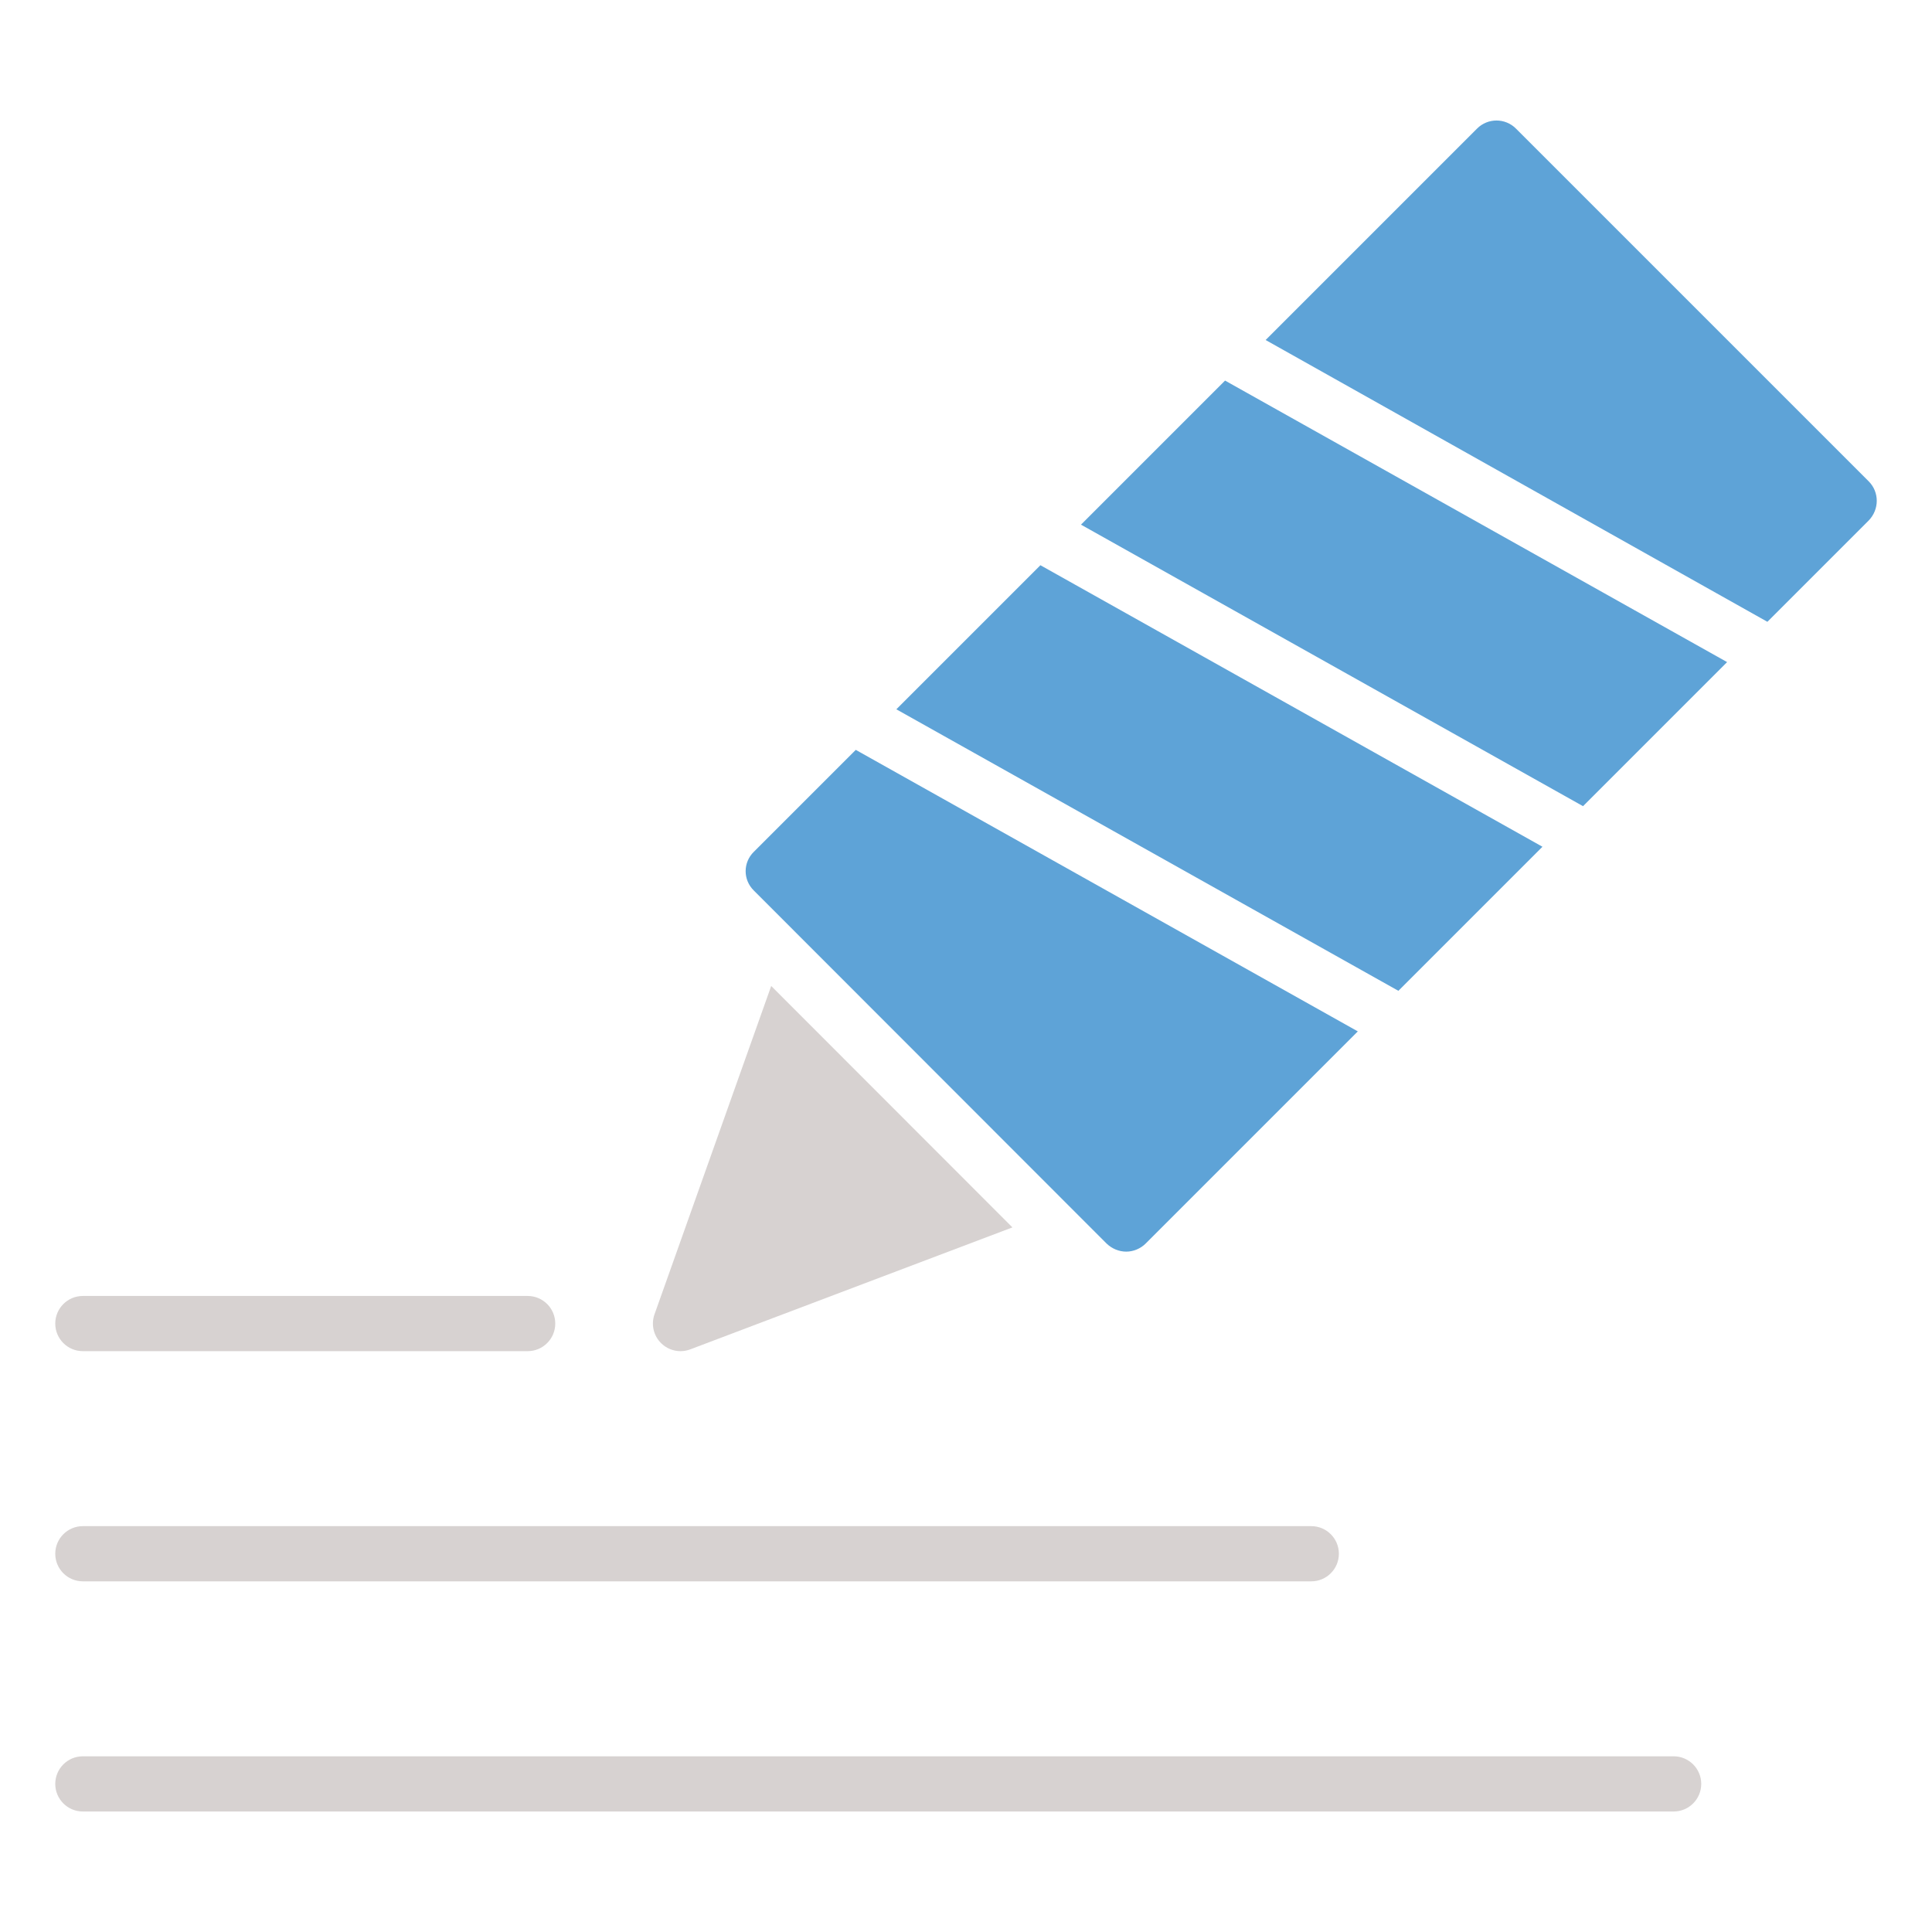
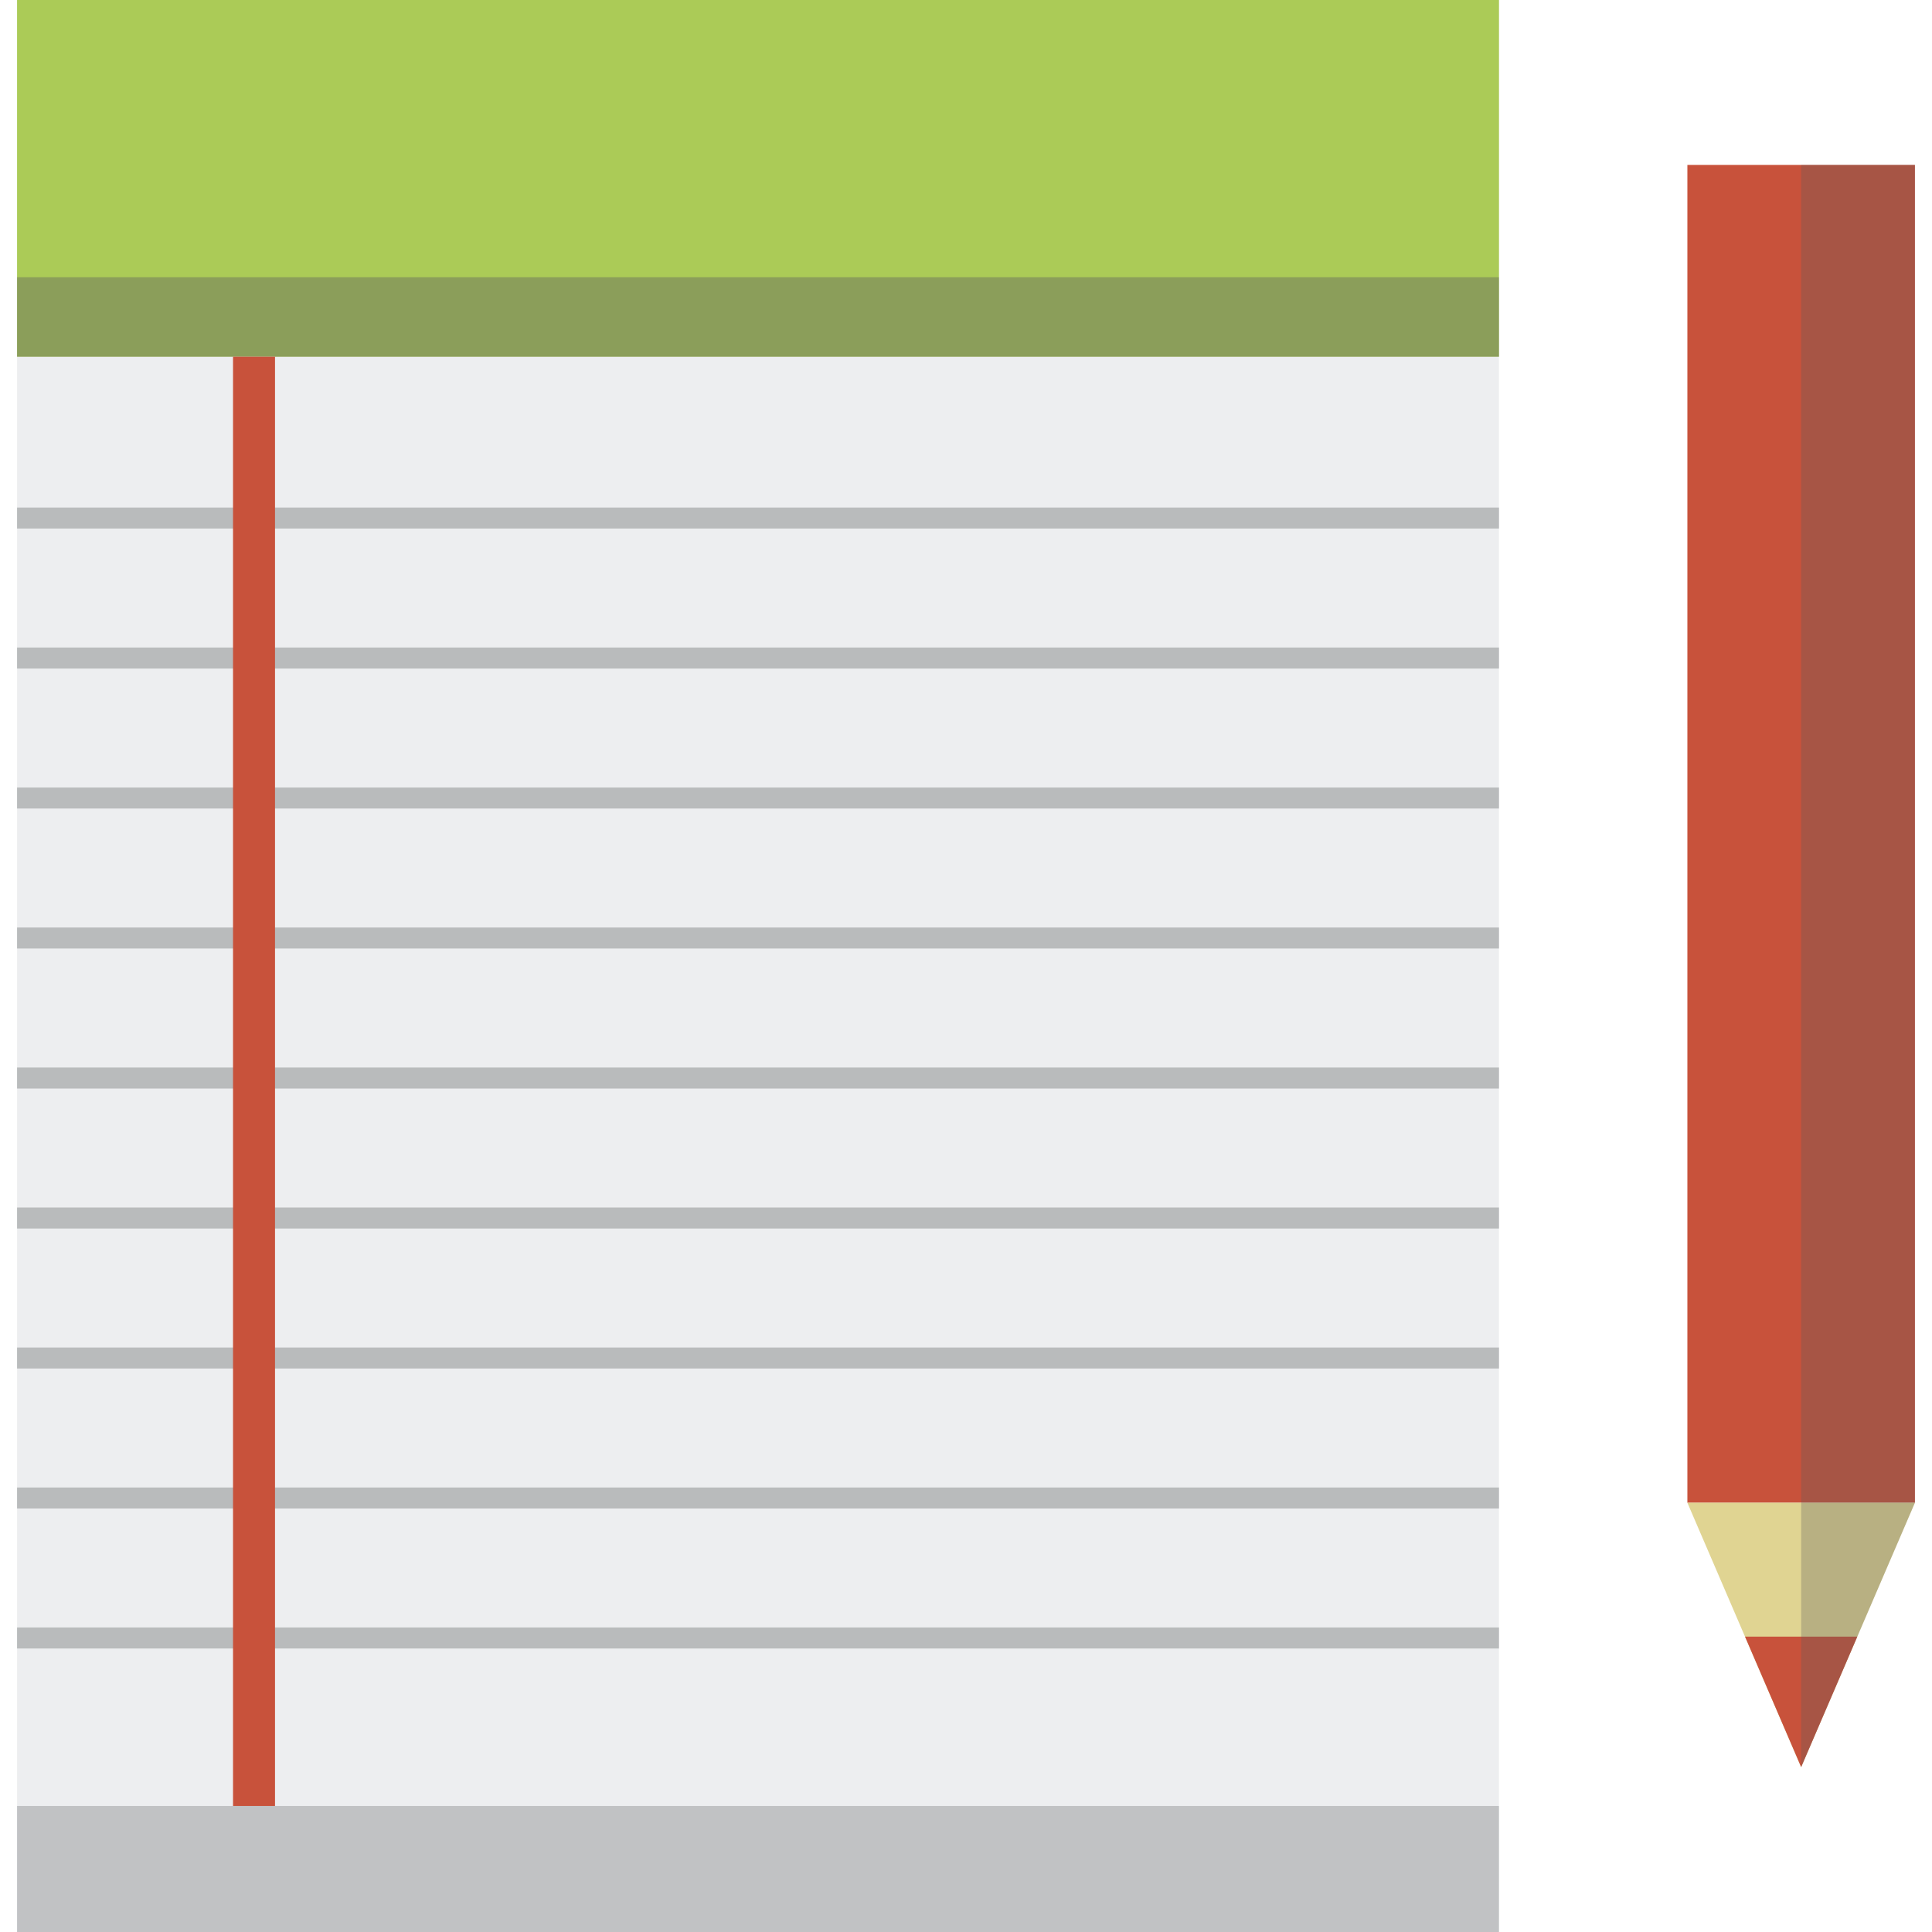
- <svg xmlns="http://www.w3.org/2000/svg" id="Layer_1" style="enable-background:new 0 0 70 70;" version="1.1" viewBox="0 0 70 70" xml:space="preserve">
-   <style type="text/css">
- 	.st0{fill:#D7D2D1;}
- 	.st1{fill:#5EA3D7;}
- </style>
+ <svg xmlns="http://www.w3.org/2000/svg" version="1.1" id="Layer_1" x="0px" y="0px" viewBox="0 0 460 460" style="enable-background:new 0 0 460 460;" xml:space="preserve">
+   <rect x="4.067" style="fill:#EDEEF0;" width="352.829" height="460" />
+   <rect x="4.067" style="fill:#ABCB57;" width="352.829" height="84.933" />
+   <rect x="4.067" y="66.008" style="opacity:0.4;fill:#5B5B5F;enable-background:new    ;" width="352.829" height="18.925" />
+   <rect x="4.067" y="120.842" style="fill:#B9BBBC;" width="352.829" height="5" />
+   <rect x="4.067" y="154.175" style="fill:#B9BBBC;" width="352.829" height="5" />
+   <rect x="4.067" y="187.507" style="fill:#B9BBBC;" width="352.829" height="5" />
+   <rect x="4.067" y="220.839" style="fill:#B9BBBC;" width="352.829" height="5" />
+   <rect x="4.067" y="254.171" style="fill:#B9BBBC;" width="352.829" height="5" />
+   <rect x="4.067" y="287.503" style="fill:#B9BBBC;" width="352.829" height="5" />
+   <rect x="4.067" y="320.835" style="fill:#B9BBBC;" width="352.829" height="5" />
+   <rect x="4.067" y="354.168" style="fill:#B9BBBC;" width="352.829" height="5" />
+   <rect x="4.067" y="387.5" style="fill:#B9BBBC;" width="352.829" height="5" />
+   <rect x="4.067" y="430" style="opacity:0.3;fill:#5B5B5F;enable-background:new    ;" width="352.829" height="30" />
+   <rect x="55.481" y="84.933" style="fill:#C8523B;" width="10" height="345.067" />
+   <rect x="401.758" y="39.265" style="fill:#C8523B;" width="54.174" height="318.53" />
+   <polygon style="fill:#E0D492;" points="401.759,357.795 428.846,420.735 455.932,357.795 " />
+   <polygon style="fill:#C8523B;" points="428.846,420.735 415.481,389.68 442.211,389.68 " />
+   <polygon style="opacity:0.3;fill:#5B5B5F;enable-background:new    ;" points="455.932,357.795 428.846,420.735 428.846,39.265   455.933,39.265 " />
  <g>
-     <path class="st0" d="M60.639,63.634H3.002c-0.552,0-1,0.448-1,1s0.448,1,1,1h57.637   c0.552,0,1-0.448,1-1S61.191,63.634,60.639,63.634z" />
-     <path class="st0" d="M3.002,48.955h16.116c0.552,0,1-0.448,1-1s-0.448-1-1-1H3.002   c-0.552,0-1,0.448-1,1S2.449,48.955,3.002,48.955z" />
-     <path class="st0" d="M3.002,57.295H47.51c0.552,0,1-0.448,1-1s-0.448-1-1-1H3.002   c-0.552,0-1,0.448-1,1S2.449,57.295,3.002,57.295z" />
-     <path class="st0" d="M24.656,48.955c0.119,0,0.239-0.021,0.354-0.065l11.672-4.419   l-8.74-8.747l-4.228,11.896c-0.13,0.367-0.036,0.777,0.243,1.049   C24.147,48.856,24.399,48.955,24.656,48.955z" />
-     <polygon class="st1" points="44.386,13.789 62.576,23.989 57.356,29.209 39.166,19.009  " />
-     <path class="st1" d="M31.006,27.169l18.19,10.2l-7.69,7.69   c-0.18,0.18-0.44,0.29-0.7,0.29c-0.27,0-0.52-0.11-0.71-0.29   L27.316,32.269c-0.4-0.39-0.4-1.02,0-1.41L31.006,27.169z" />
-     <polygon class="st1" points="37.696,20.479 55.886,30.679 50.666,35.899 32.476,25.699  " />
-     <path class="st1" d="M67.706,18.859l-3.67,3.67L45.856,12.319l7.66-7.66   c0.39-0.39,1.02-0.39,1.41,0l12.78,12.78   C68.096,17.829,68.096,18.459,67.706,18.859z" />
-   </g>
+ </g>
+   <g>
+ </g>
+   <g>
+ </g>
+   <g>
+ </g>
+   <g>
+ </g>
+   <g>
+ </g>
+   <g>
+ </g>
+   <g>
+ </g>
+   <g>
+ </g>
+   <g>
+ </g>
+   <g>
+ </g>
+   <g>
+ </g>
+   <g>
+ </g>
+   <g>
+ </g>
+   <g>
+ </g>
</svg>
